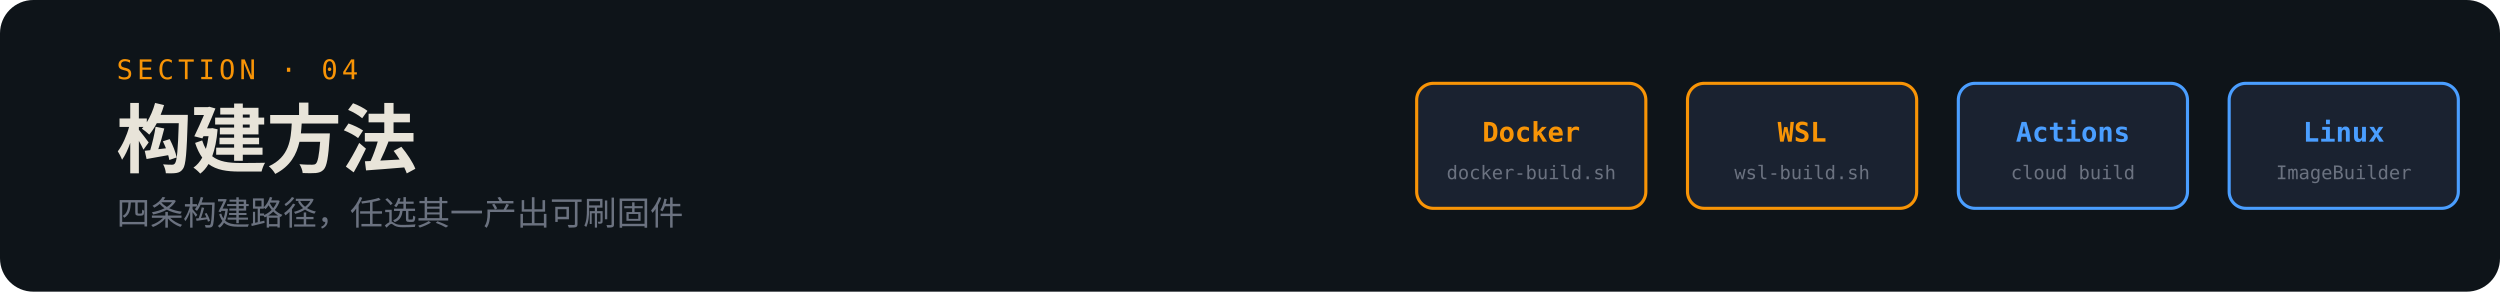
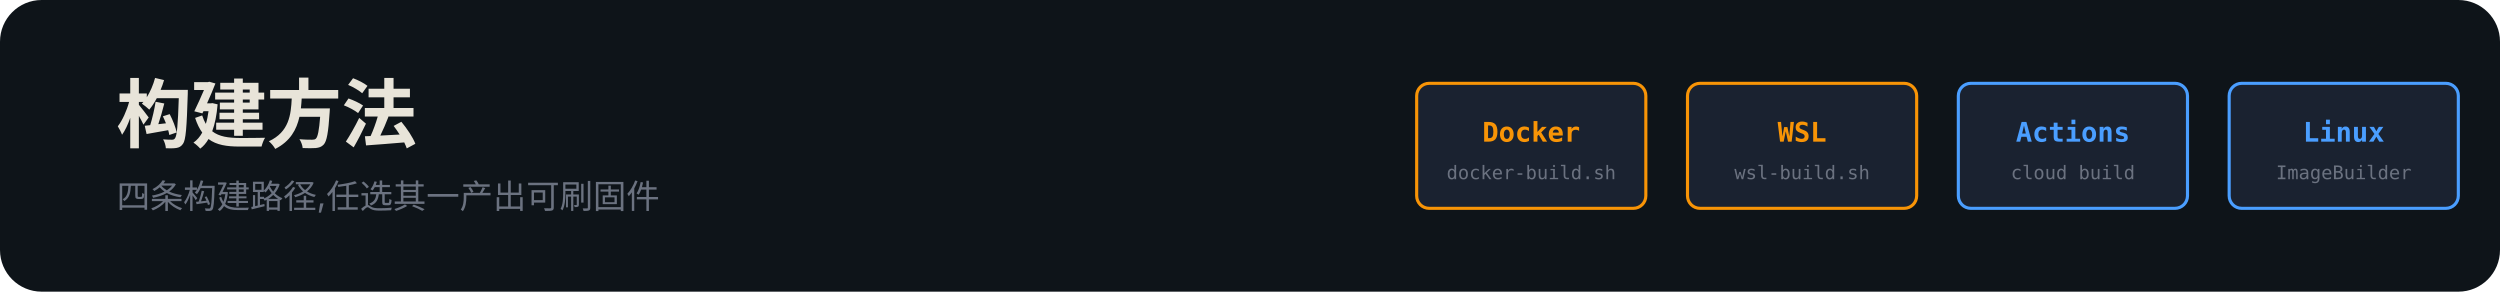
<svg xmlns="http://www.w3.org/2000/svg" viewBox="0 0 1200 140" width="100%" role="img" aria-labelledby="bt bd">
  <defs>
    <style>
      .bg { fill: #0E1419; }
      .panel { fill: #1A2230; }
      .fg { fill: #E8E4D9; }
      .orange { fill: #F89406; }
      .blue { fill: #4A9EFF; }
      .muted { fill: #6B7280; }
      .mono { font-family: ui-monospace, SFMono-Regular, Menlo, monospace; }
      .sans { font-family: -apple-system, BlinkMacSystemFont, "Segoe UI", "PingFang SC", sans-serif; }
    </style>
  </defs>
-   <rect class="bg" x="0" y="0" width="1200" height="140" rx="16" />
+   <rect class="bg" x="0" y="0" width="1200" height="140" rx="20" />
  <g transform="translate(56 0)">
-     <text class="mono orange" x="0" y="38" font-size="13" letter-spacing="2">SECTION · 04</text>
-     <text class="sans fg" x="0" y="80" font-size="36" font-weight="700">构建方法</text>
-     <text class="sans muted" x="0" y="108" font-size="16">四条构建路径，任选其一产出可刷固件</text>
+     <text class="sans fg" x="0" y="68" font-size="36" font-weight="700">构建方法</text>
+     <text class="sans muted" x="0" y="100" font-size="16">四条构建路径,任选其一产出可刷固件</text>
  </g>
  <g transform="translate(680 40)">
-     <rect class="panel" x="0" y="0" width="110" height="60" rx="8" stroke="#F89406" stroke-width="1.5" />
+     <rect class="panel" x="0" y="0" width="110" height="60" rx="6" stroke="#F89406" stroke-width="1.5" />
    <text class="mono orange" x="55" y="28" font-size="13" text-anchor="middle" font-weight="600">Docker</text>
    <text class="mono muted" x="55" y="46" font-size="9" text-anchor="middle">docker-build.sh</text>
-     <rect class="panel" x="130" y="0" width="110" height="60" rx="8" stroke="#F89406" stroke-width="1.5" />
+     <rect class="panel" x="130" y="0" width="110" height="60" rx="6" stroke="#F89406" stroke-width="1.5" />
    <text class="mono orange" x="185" y="28" font-size="13" text-anchor="middle" font-weight="600">WSL</text>
    <text class="mono muted" x="185" y="46" font-size="9" text-anchor="middle">wsl-build.sh</text>
-     <rect class="panel" x="260" y="0" width="110" height="60" rx="8" stroke="#4A9EFF" stroke-width="1.5" />
+     <rect class="panel" x="260" y="0" width="110" height="60" rx="6" stroke="#4A9EFF" stroke-width="1.5" />
    <text class="mono blue" x="315" y="28" font-size="13" text-anchor="middle" font-weight="600">Actions</text>
    <text class="mono muted" x="315" y="46" font-size="9" text-anchor="middle">cloud build</text>
-     <rect class="panel" x="390" y="0" width="110" height="60" rx="8" stroke="#4A9EFF" stroke-width="1.5" />
+     <rect class="panel" x="390" y="0" width="110" height="60" rx="6" stroke="#4A9EFF" stroke-width="1.5" />
    <text class="mono blue" x="445" y="28" font-size="13" text-anchor="middle" font-weight="600">Linux</text>
    <text class="mono muted" x="445" y="46" font-size="9" text-anchor="middle">ImageBuilder</text>
  </g>
</svg>
